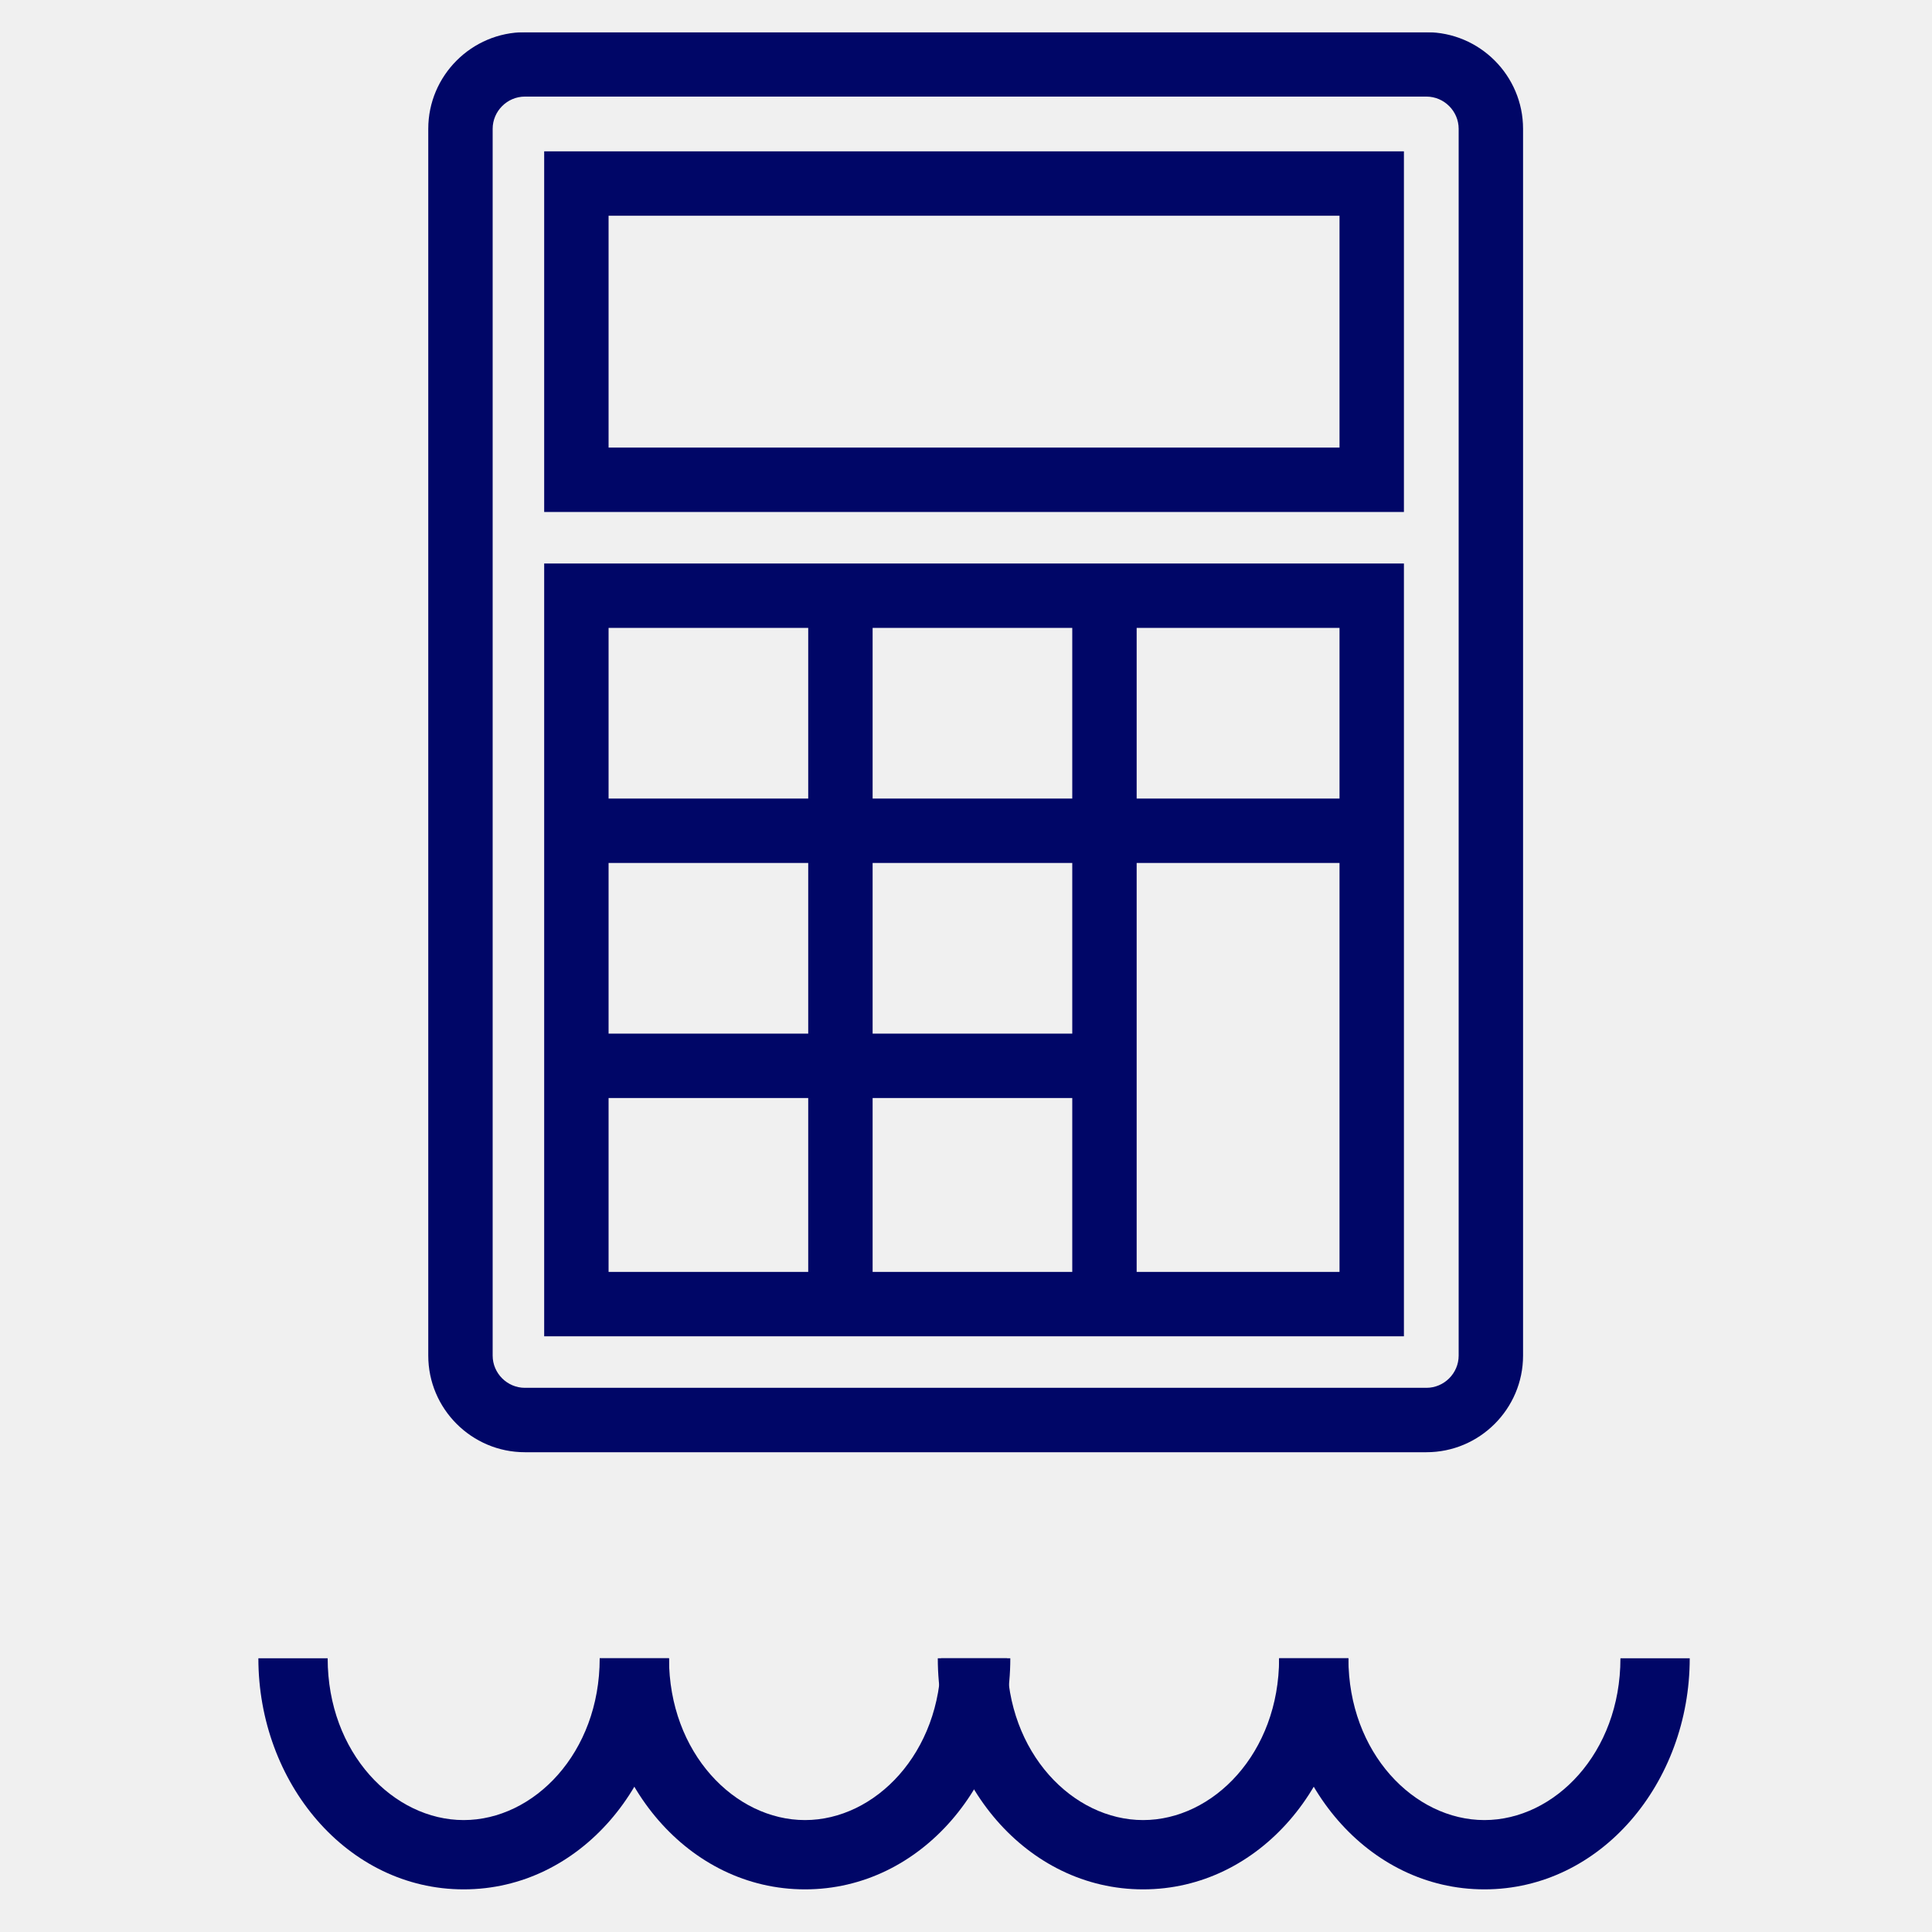
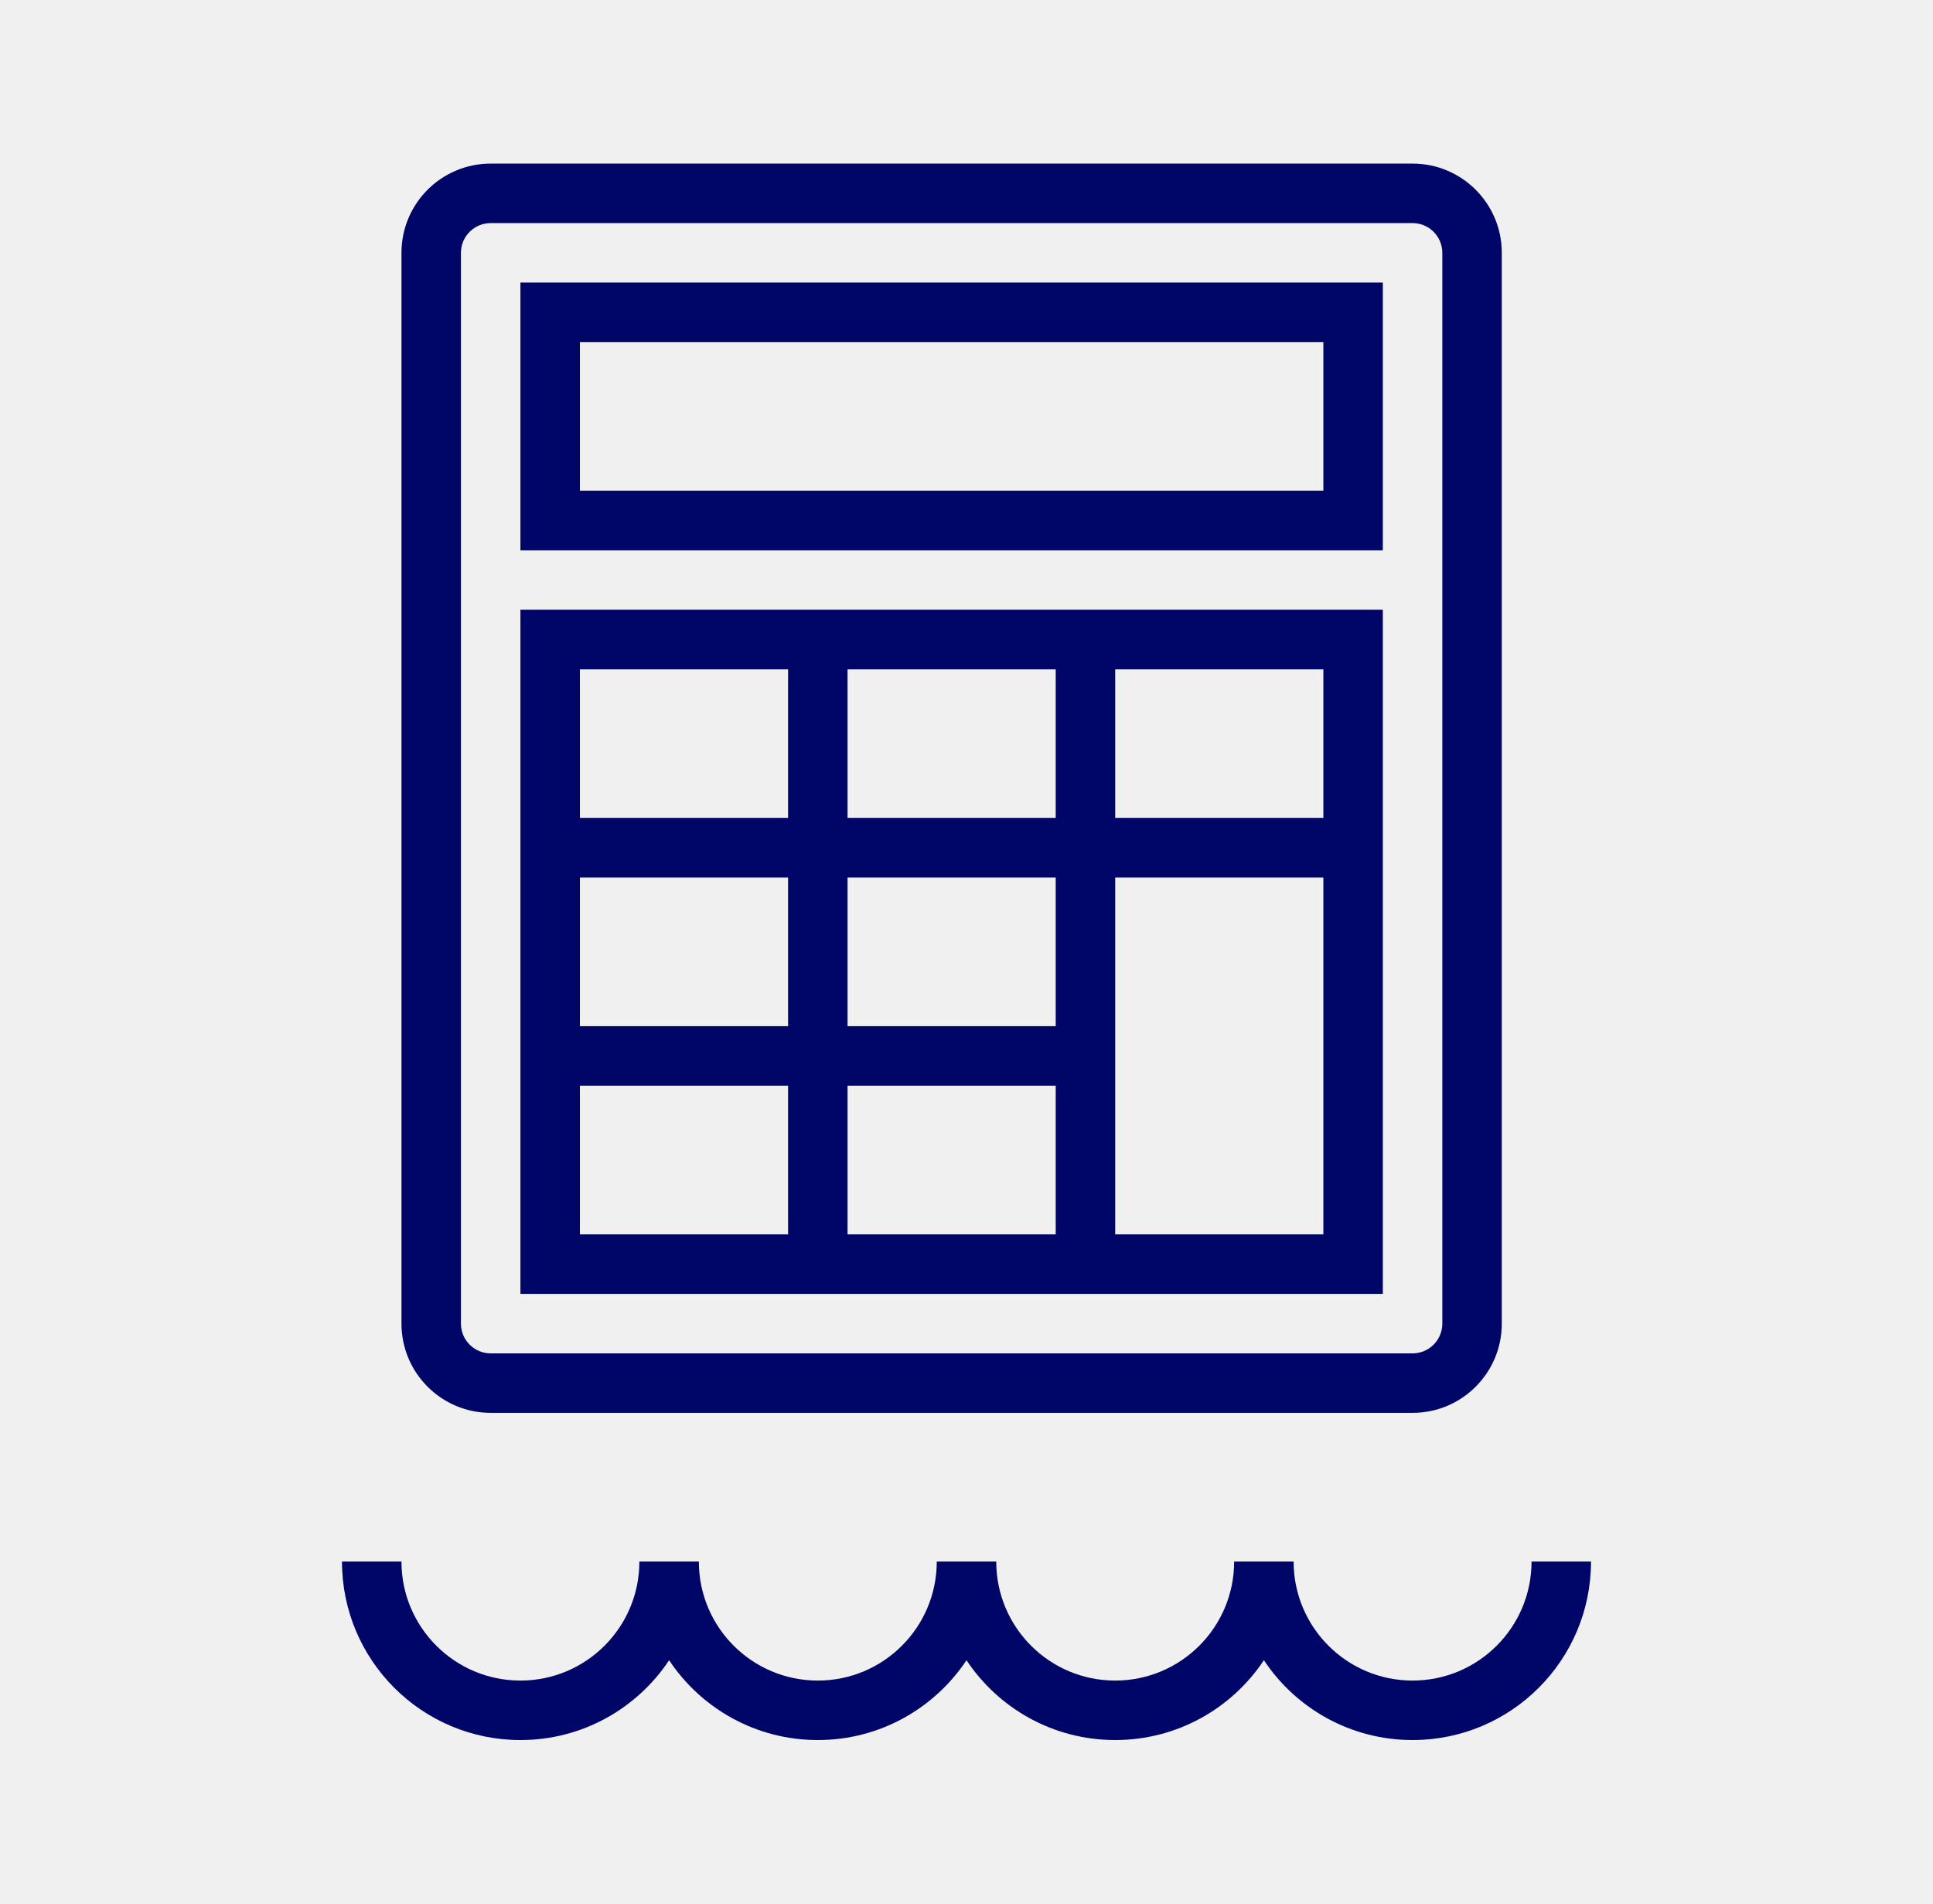
- <svg xmlns="http://www.w3.org/2000/svg" width="60" height="60" viewBox="0 0 60 60" fill="none">
-   <mask id="mask0_15239_41003" style="mask-type:luminance" maskUnits="userSpaceOnUse" x="8" y="1" width="45" height="58">
-     <path d="M52.5 1H8V58.7H52.5V1Z" fill="white" />
-   </mask>
-   <g mask="url(#mask0_15239_41003)">
-     <path fill-rule="evenodd" clip-rule="evenodd" d="M10.176 51.5C10.176 54.445 12.225 56.524 14.4 56.524C16.575 56.524 18.624 54.445 18.624 51.5H20.776C20.776 55.355 18.025 58.676 14.4 58.676C10.775 58.676 8.024 55.355 8.024 51.5H10.176Z" fill="#000667" />
-     <path fill-rule="evenodd" clip-rule="evenodd" d="M25 58.676C21.375 58.676 18.624 55.355 18.624 51.5H20.776C20.776 54.445 22.824 56.524 25 56.524C27.175 56.524 29.224 54.445 29.224 51.5H31.376C31.376 55.355 28.624 58.676 25 58.676Z" fill="#000667" />
-     <path fill-rule="evenodd" clip-rule="evenodd" d="M46.1 58.676C42.475 58.676 39.724 55.355 39.724 51.5H41.876C41.876 54.445 43.925 56.524 46.1 56.524C48.275 56.524 50.324 54.445 50.324 51.5H52.476C52.476 55.355 49.724 58.676 46.1 58.676Z" fill="#000667" />
-     <path fill-rule="evenodd" clip-rule="evenodd" d="M31.276 51.5C31.276 54.445 33.324 56.524 35.5 56.524C37.675 56.524 39.724 54.445 39.724 51.5H41.876C41.876 55.355 39.124 58.676 35.5 58.676C31.875 58.676 29.124 55.355 29.124 51.5H31.276Z" fill="#000667" />
-     <path fill-rule="evenodd" clip-rule="evenodd" d="M16.3 3C15.752 3 15.3 3.452 15.3 4V42.1C15.3 42.648 15.752 43.1 16.3 43.1H44.3C44.848 43.1 45.3 42.648 45.3 42.1V4C45.3 3.452 44.848 3 44.3 3H16.3ZM13.3 4C13.3 2.348 14.648 1 16.3 1H44.3C45.952 1 47.3 2.348 47.3 4V42.1C47.3 43.752 45.952 45.1 44.3 45.1H16.3C14.648 45.1 13.3 43.752 13.3 42.1V4Z" fill="#000667" />
-     <path fill-rule="evenodd" clip-rule="evenodd" d="M16.9 17.5H43.6V41.5H16.9V17.5ZM18.9 19.5V39.5H41.6V19.5H18.9Z" fill="#000667" />
-     <path fill-rule="evenodd" clip-rule="evenodd" d="M16.9 4.7H43.6V15.9H16.9V4.7ZM18.9 6.7V13.9H41.6V6.7H18.9Z" fill="#000667" />
-     <path fill-rule="evenodd" clip-rule="evenodd" d="M25.1 40.5V18.5H27.1V40.5H25.1Z" fill="#000667" />
-     <path fill-rule="evenodd" clip-rule="evenodd" d="M33.3 40.5V18.5H35.3V40.5H33.3Z" fill="#000667" />
-     <path fill-rule="evenodd" clip-rule="evenodd" d="M42.6 26.8H17.9V24.8H42.6V26.8Z" fill="#000667" />
-     <path fill-rule="evenodd" clip-rule="evenodd" d="M34.3 34.1H17.9V32.1H34.3V34.1Z" fill="#000667" />
-   </g>
+ <svg xmlns="http://www.w3.org/2000/svg" width="65" height="64" viewBox="0 0 65 64" fill="none">
+   <path d="M13.5 52.5C13.5 54.709 15.291 56.5 17.5 56.5C19.709 56.5 21.5 54.709 21.5 52.5H23.5C23.5 54.709 25.291 56.5 27.5 56.5C29.709 56.5 31.5 54.709 31.5 52.5H33.5C33.5 54.709 35.291 56.5 37.5 56.5C39.709 56.5 41.5 54.709 41.5 52.5H43.5C43.5 54.709 45.291 56.5 47.5 56.5C49.709 56.5 51.5 54.709 51.5 52.5H53.5C53.5 55.814 50.814 58.5 47.5 58.5C45.413 58.5 43.575 57.434 42.5 55.816C41.425 57.434 39.587 58.5 37.5 58.5C35.413 58.5 33.575 57.434 32.5 55.816C31.425 57.434 29.587 58.5 27.5 58.5C25.413 58.5 23.575 57.434 22.5 55.816C21.425 57.434 19.587 58.5 17.5 58.5C14.186 58.5 11.5 55.814 11.5 52.5H13.5Z" fill="#000667" />
+   <path fill-rule="evenodd" clip-rule="evenodd" d="M46.5 43.5H17.5V20.5H46.5V43.5ZM19.5 36.5V41.5H26.5V36.5H19.5ZM28.5 36.5V41.5H35.5V36.5H28.5ZM37.5 41.5H44.5V29.5H37.5V41.5ZM19.5 34.5H26.5V29.5H19.5V34.5ZM28.5 34.5H35.5V29.5H28.5V34.5ZM19.5 27.5H26.5V22.5H19.5V27.5ZM28.5 27.5H35.5V22.5H28.5V27.5ZM37.5 27.5H44.5V22.5H37.5V27.5Z" fill="#000667" />
+   <path fill-rule="evenodd" clip-rule="evenodd" d="M46.5 18.5H17.5V9.5H46.5V18.5ZM19.5 16.5H44.5V11.5H19.5V16.5Z" fill="#000667" />
+   <path fill-rule="evenodd" clip-rule="evenodd" d="M47.5 5.5C49.157 5.5 50.5 6.843 50.5 8.5V44.5C50.5 46.157 49.157 47.5 47.5 47.5H16.5C14.843 47.5 13.5 46.157 13.5 44.5V8.5C13.5 6.843 14.843 5.5 16.5 5.5H47.5ZM16.5 7.5C15.948 7.5 15.5 7.948 15.5 8.5V44.5C15.5 45.052 15.948 45.5 16.5 45.5H47.5C48.052 45.5 48.5 45.052 48.5 44.5V8.5C48.5 7.948 48.052 7.5 47.5 7.5H16.5Z" fill="#000667" />
</svg>
